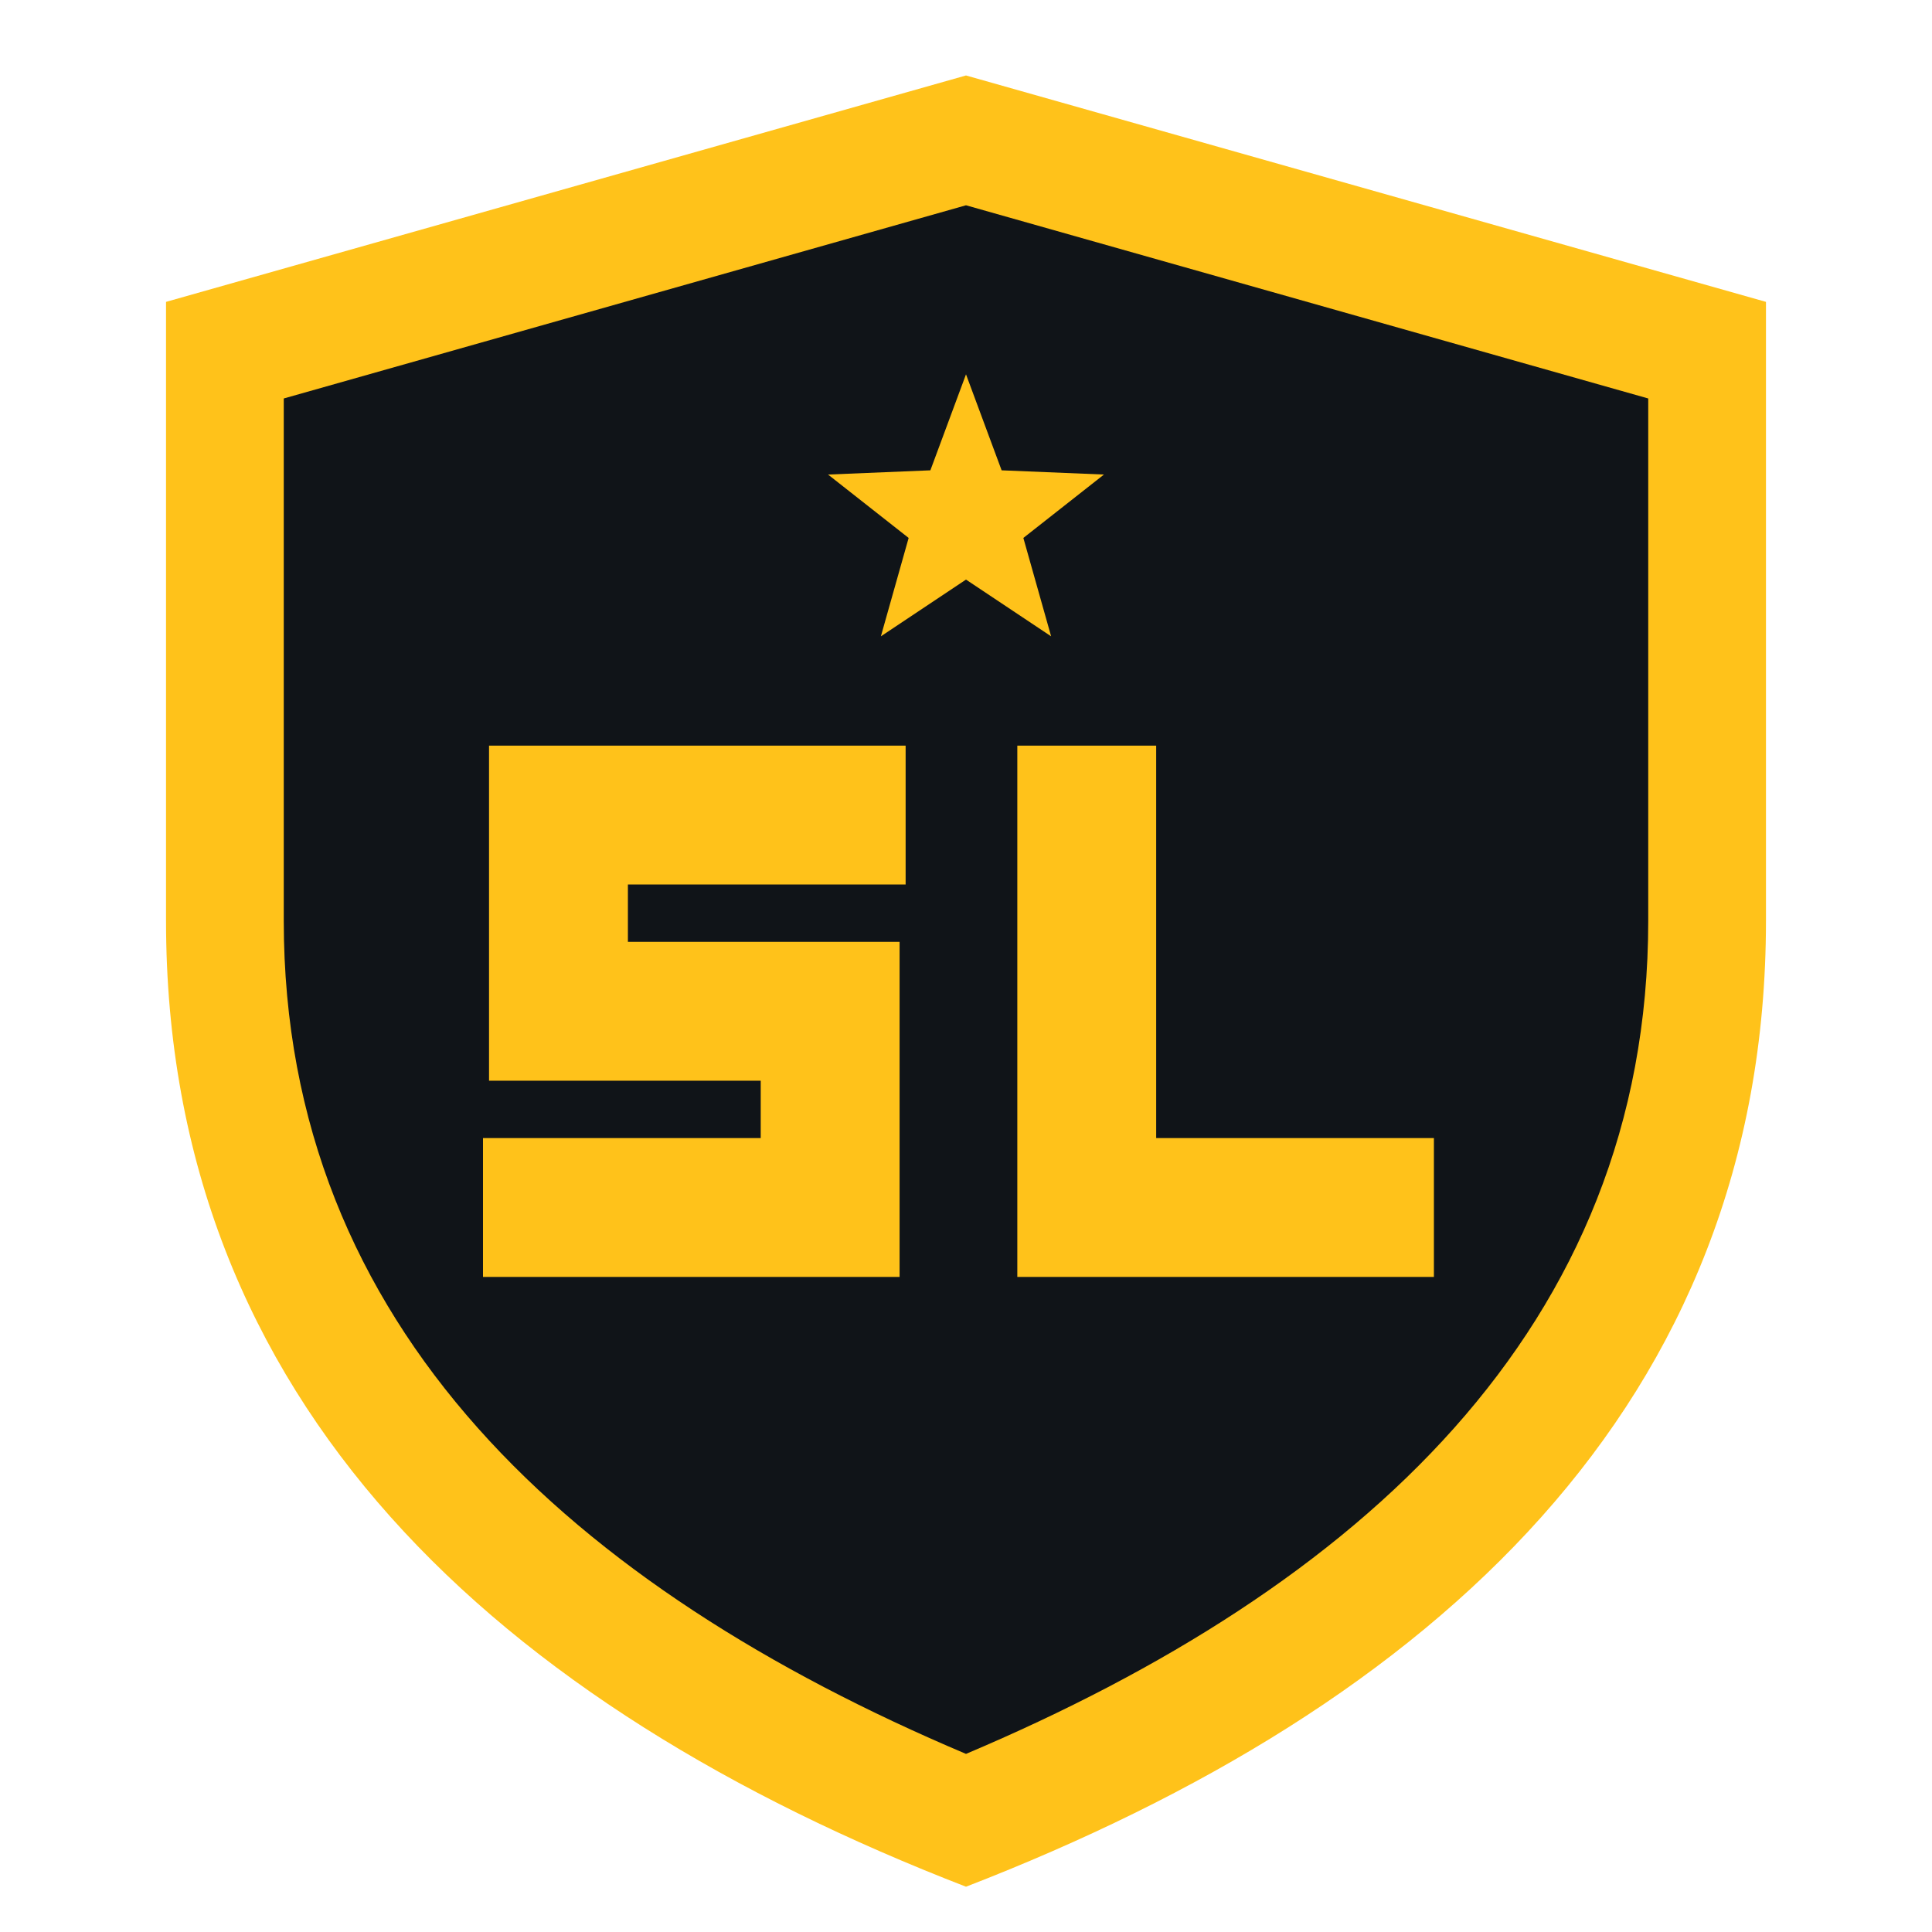
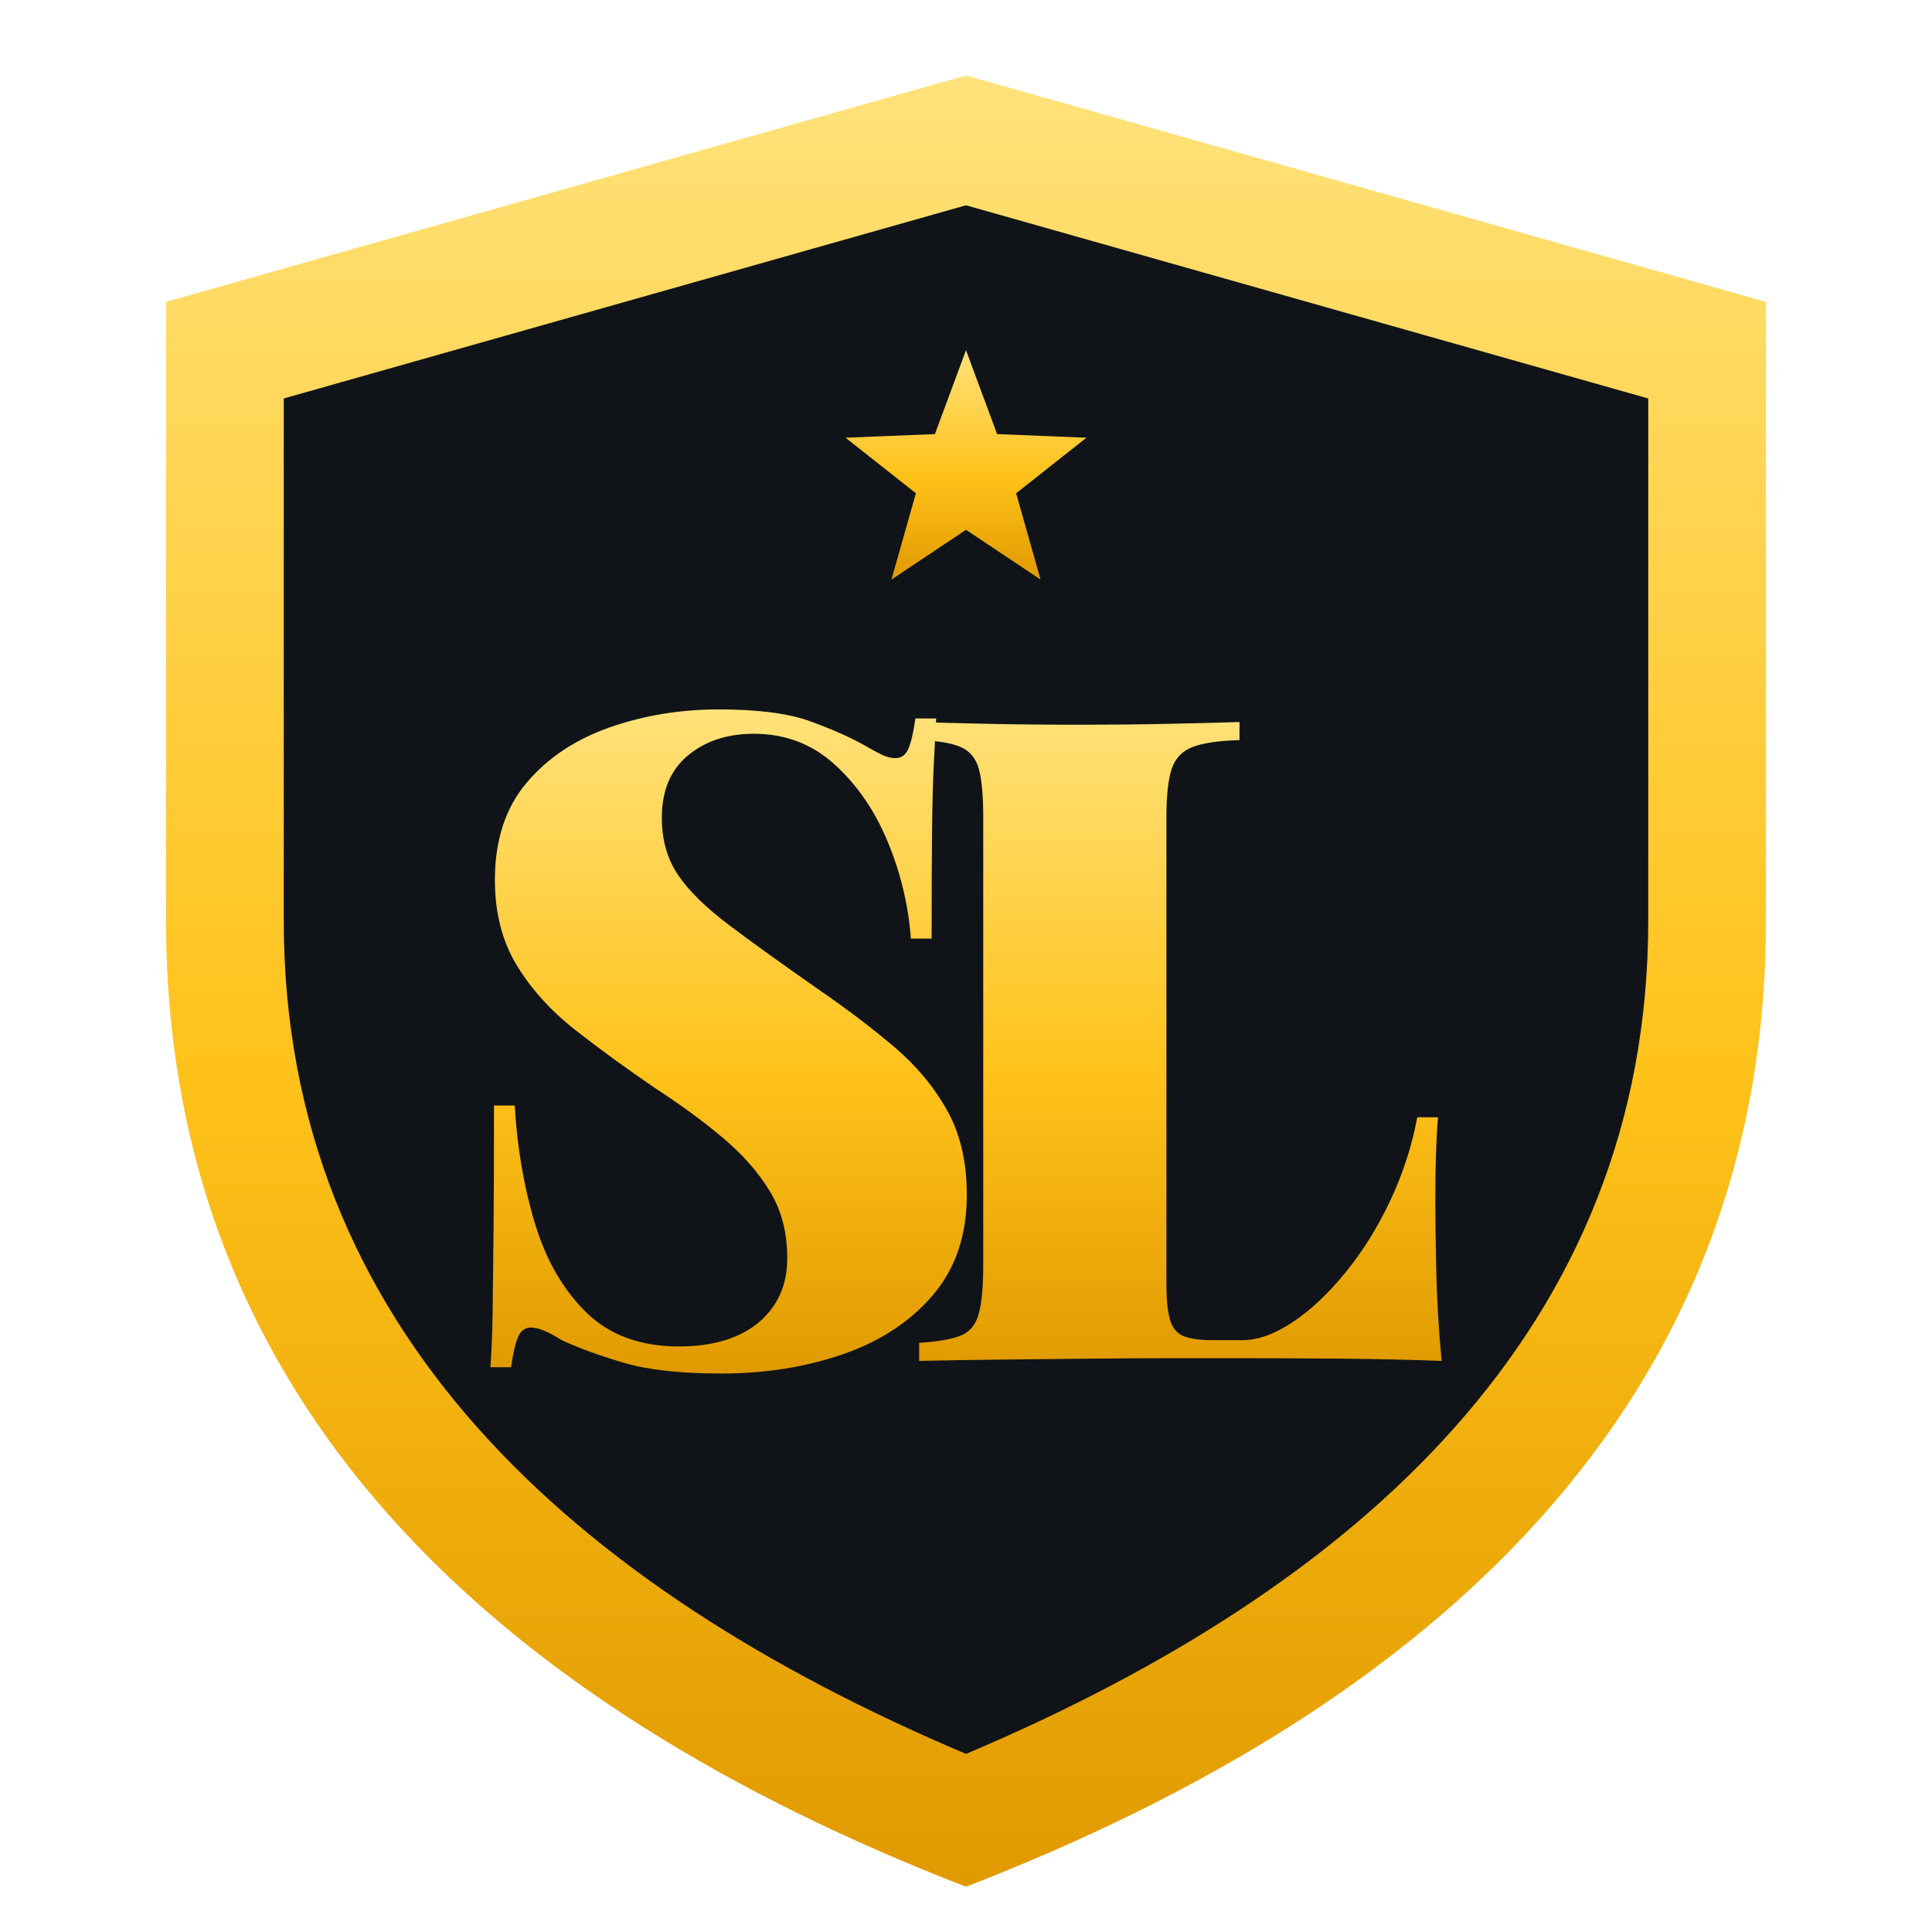
<svg xmlns="http://www.w3.org/2000/svg" viewBox="0 0 64 64">
-   <path d="M32 2.5 58.5 10v20.5C58.5 46.5 47.5 56.5 32 62.5 16.5 56.5 5.5 46.5 5.5 30.5V10z" fill="#ffc21a" />
+   <defs>
+     <linearGradient id="g" x1="0" y1="0" x2="0" y2="1">
+       <stop offset="0" stop-color="#ffe27a" />
+       <stop offset=".55" stop-color="#ffc21a" />
+       <stop offset="1" stop-color="#e09a00" />
+     </linearGradient>
+   </defs>
+   <path d="M32 2.5 58.5 10v20.5C58.5 46.5 47.5 56.5 32 62.5 16.5 56.5 5.5 46.5 5.5 30.5V10z" fill="url(#g)" />
  <path d="M32 6.8 54.6 13.2v17.3C54.6 44 45 52.6 32 58.1 19 52.6 9.4 44 9.4 30.5V13.2z" fill="#101418" />
-   <polygon points="32.00,12.40 33.18,15.58 36.57,15.72 33.90,17.82 34.82,21.08 32.00,19.20 29.18,21.08 30.10,17.82 27.43,15.72 30.82,15.58" fill="#ffc21a" />
-   <g fill="none" stroke="#ffc21a" stroke-width="4.6" stroke-linejoin="miter">
-     <path d="M30 27H18.5V33.5H27.5V40H16" />
-     <path d="M36 24.7V40H47.5" />
-   </g>
+   <polygon points="32.00,11.60 33.03,14.38 35.99,14.50 33.66,16.34 34.47,19.20 32.00,17.55 29.53,19.20 30.34,16.34 28.01,14.50 30.97,14.38" fill="url(#g)" />
+   <path d="M23.807 23.5Q25.75 23.5 26.826 23.889Q27.902 24.277 28.649 24.696Q29.008 24.905 29.232 25.01Q29.456 25.114 29.665 25.114Q29.964 25.114 30.099 24.785Q30.233 24.457 30.323 23.799H31.011Q30.981 24.427 30.936 25.264Q30.891 26.101 30.876 27.476Q30.861 28.851 30.861 31.092H30.174Q30.054 29.448 29.411 27.894Q28.769 26.34 27.648 25.323Q26.527 24.307 24.973 24.307Q23.657 24.307 22.79 25.024Q21.924 25.742 21.924 27.087Q21.924 28.193 22.462 28.985Q23 29.777 24.151 30.644Q25.301 31.511 27.185 32.826Q28.53 33.753 29.621 34.679Q30.712 35.606 31.369 36.772Q32.027 37.938 32.027 39.582Q32.027 41.584 30.906 42.899Q29.785 44.215 27.932 44.857Q26.079 45.5 23.896 45.5Q21.864 45.5 20.653 45.141Q19.443 44.783 18.606 44.394Q17.948 43.976 17.589 43.976Q17.29 43.976 17.156 44.304Q17.021 44.633 16.932 45.291H16.244Q16.304 44.514 16.319 43.482Q16.334 42.451 16.349 40.807Q16.364 39.163 16.364 36.622H17.051Q17.171 38.715 17.724 40.538Q18.277 42.361 19.428 43.482Q20.579 44.603 22.492 44.603Q23.598 44.603 24.39 44.26Q25.182 43.916 25.63 43.258Q26.079 42.601 26.079 41.674Q26.079 40.418 25.511 39.477Q24.943 38.535 23.971 37.713Q23 36.891 21.714 36.054Q20.31 35.098 19.084 34.141Q17.858 33.185 17.126 31.989Q16.394 30.793 16.394 29.149Q16.394 27.177 17.44 25.936Q18.486 24.696 20.19 24.098Q21.894 23.5 23.807 23.5ZM41.06 23.918V24.516Q40.044 24.546 39.521 24.74Q38.998 24.935 38.818 25.458Q38.639 25.981 38.639 27.087V42.511Q38.639 43.318 38.758 43.721Q38.878 44.125 39.207 44.26Q39.536 44.394 40.163 44.394H41.15Q41.927 44.394 42.824 43.796Q43.72 43.198 44.572 42.152Q45.424 41.106 46.052 39.776Q46.68 38.446 46.949 37.011H47.636Q47.546 38.087 47.546 39.761Q47.546 40.538 47.576 42.018Q47.606 43.497 47.756 45.082Q46.231 45.022 44.318 45.007Q42.405 44.992 40.911 44.992Q40.104 44.992 38.863 44.992Q37.623 44.992 36.173 45.007Q34.723 45.022 33.243 45.037Q31.764 45.052 30.449 45.082V44.484Q31.375 44.424 31.824 44.245Q32.272 44.065 32.421 43.527Q32.571 42.989 32.571 41.913V27.087Q32.571 25.981 32.421 25.458Q32.272 24.935 31.809 24.74Q31.345 24.546 30.449 24.516V23.918Q31.315 23.948 32.735 23.978Q34.155 24.008 35.769 24.008Q37.264 24.008 38.699 23.978Q40.133 23.948 41.06 23.918Z" fill="url(#g)" stroke="#101418" stroke-width=".6" paint-order="stroke" />
</svg>
